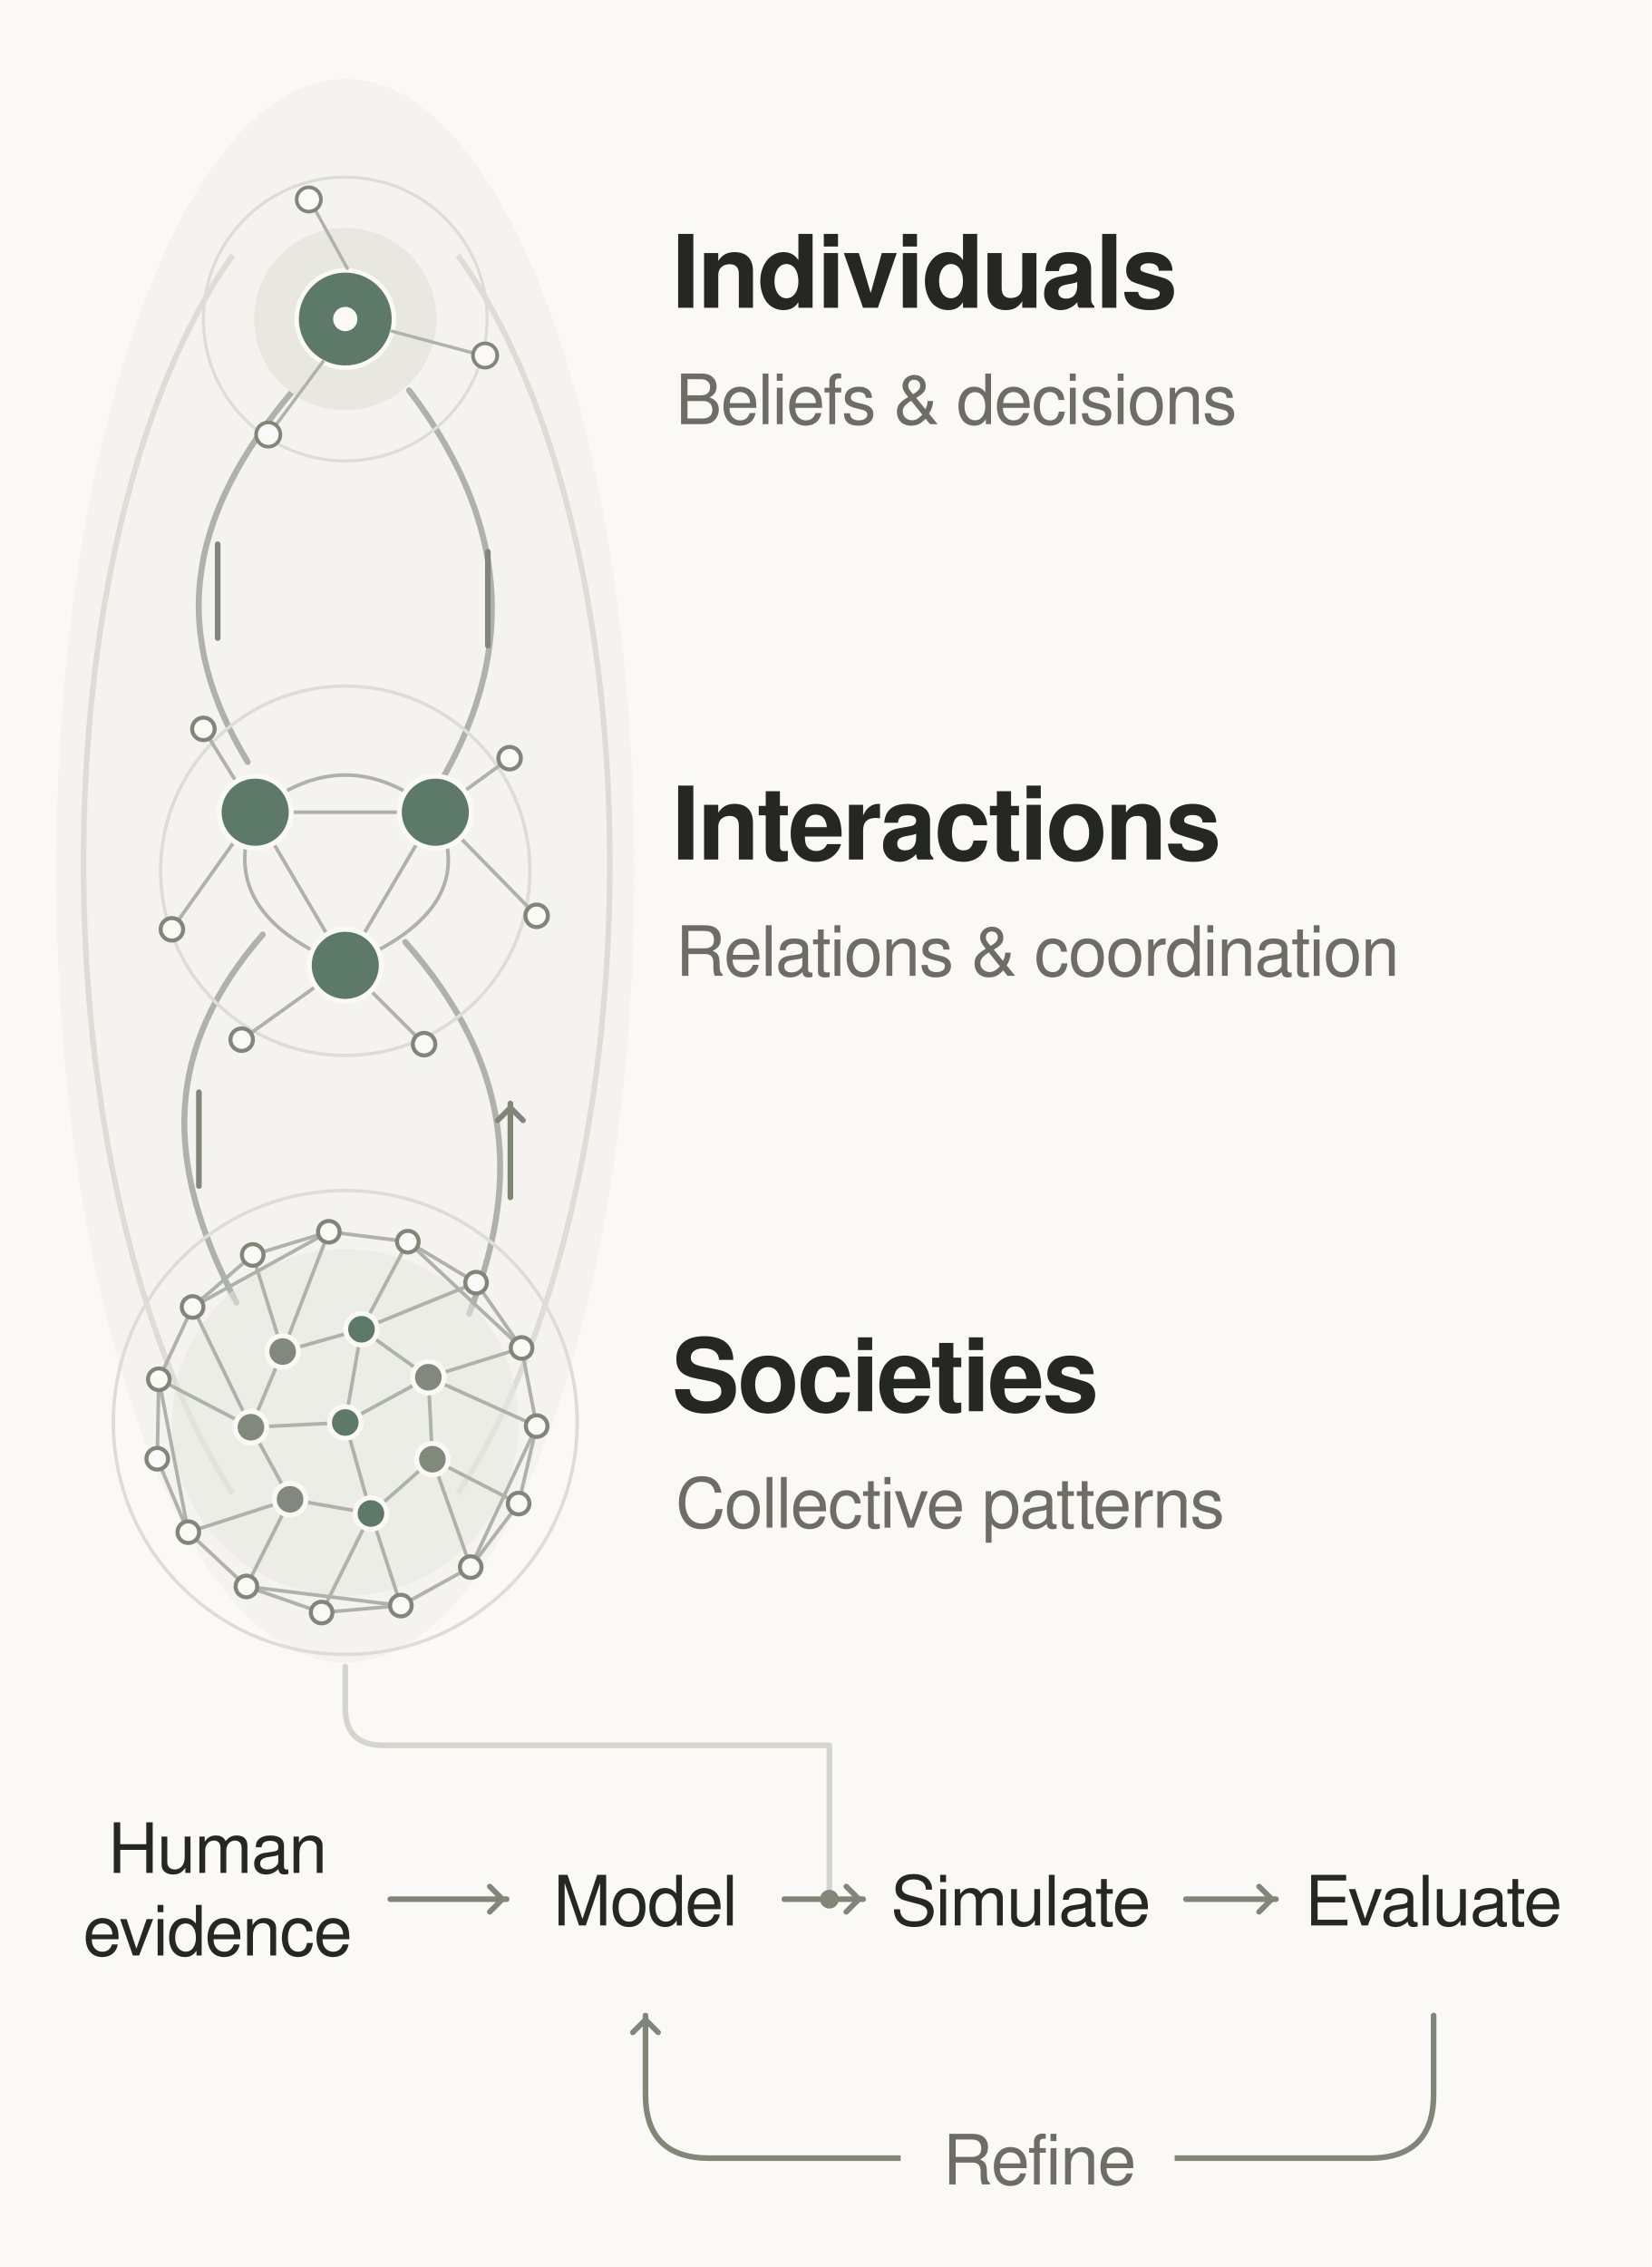
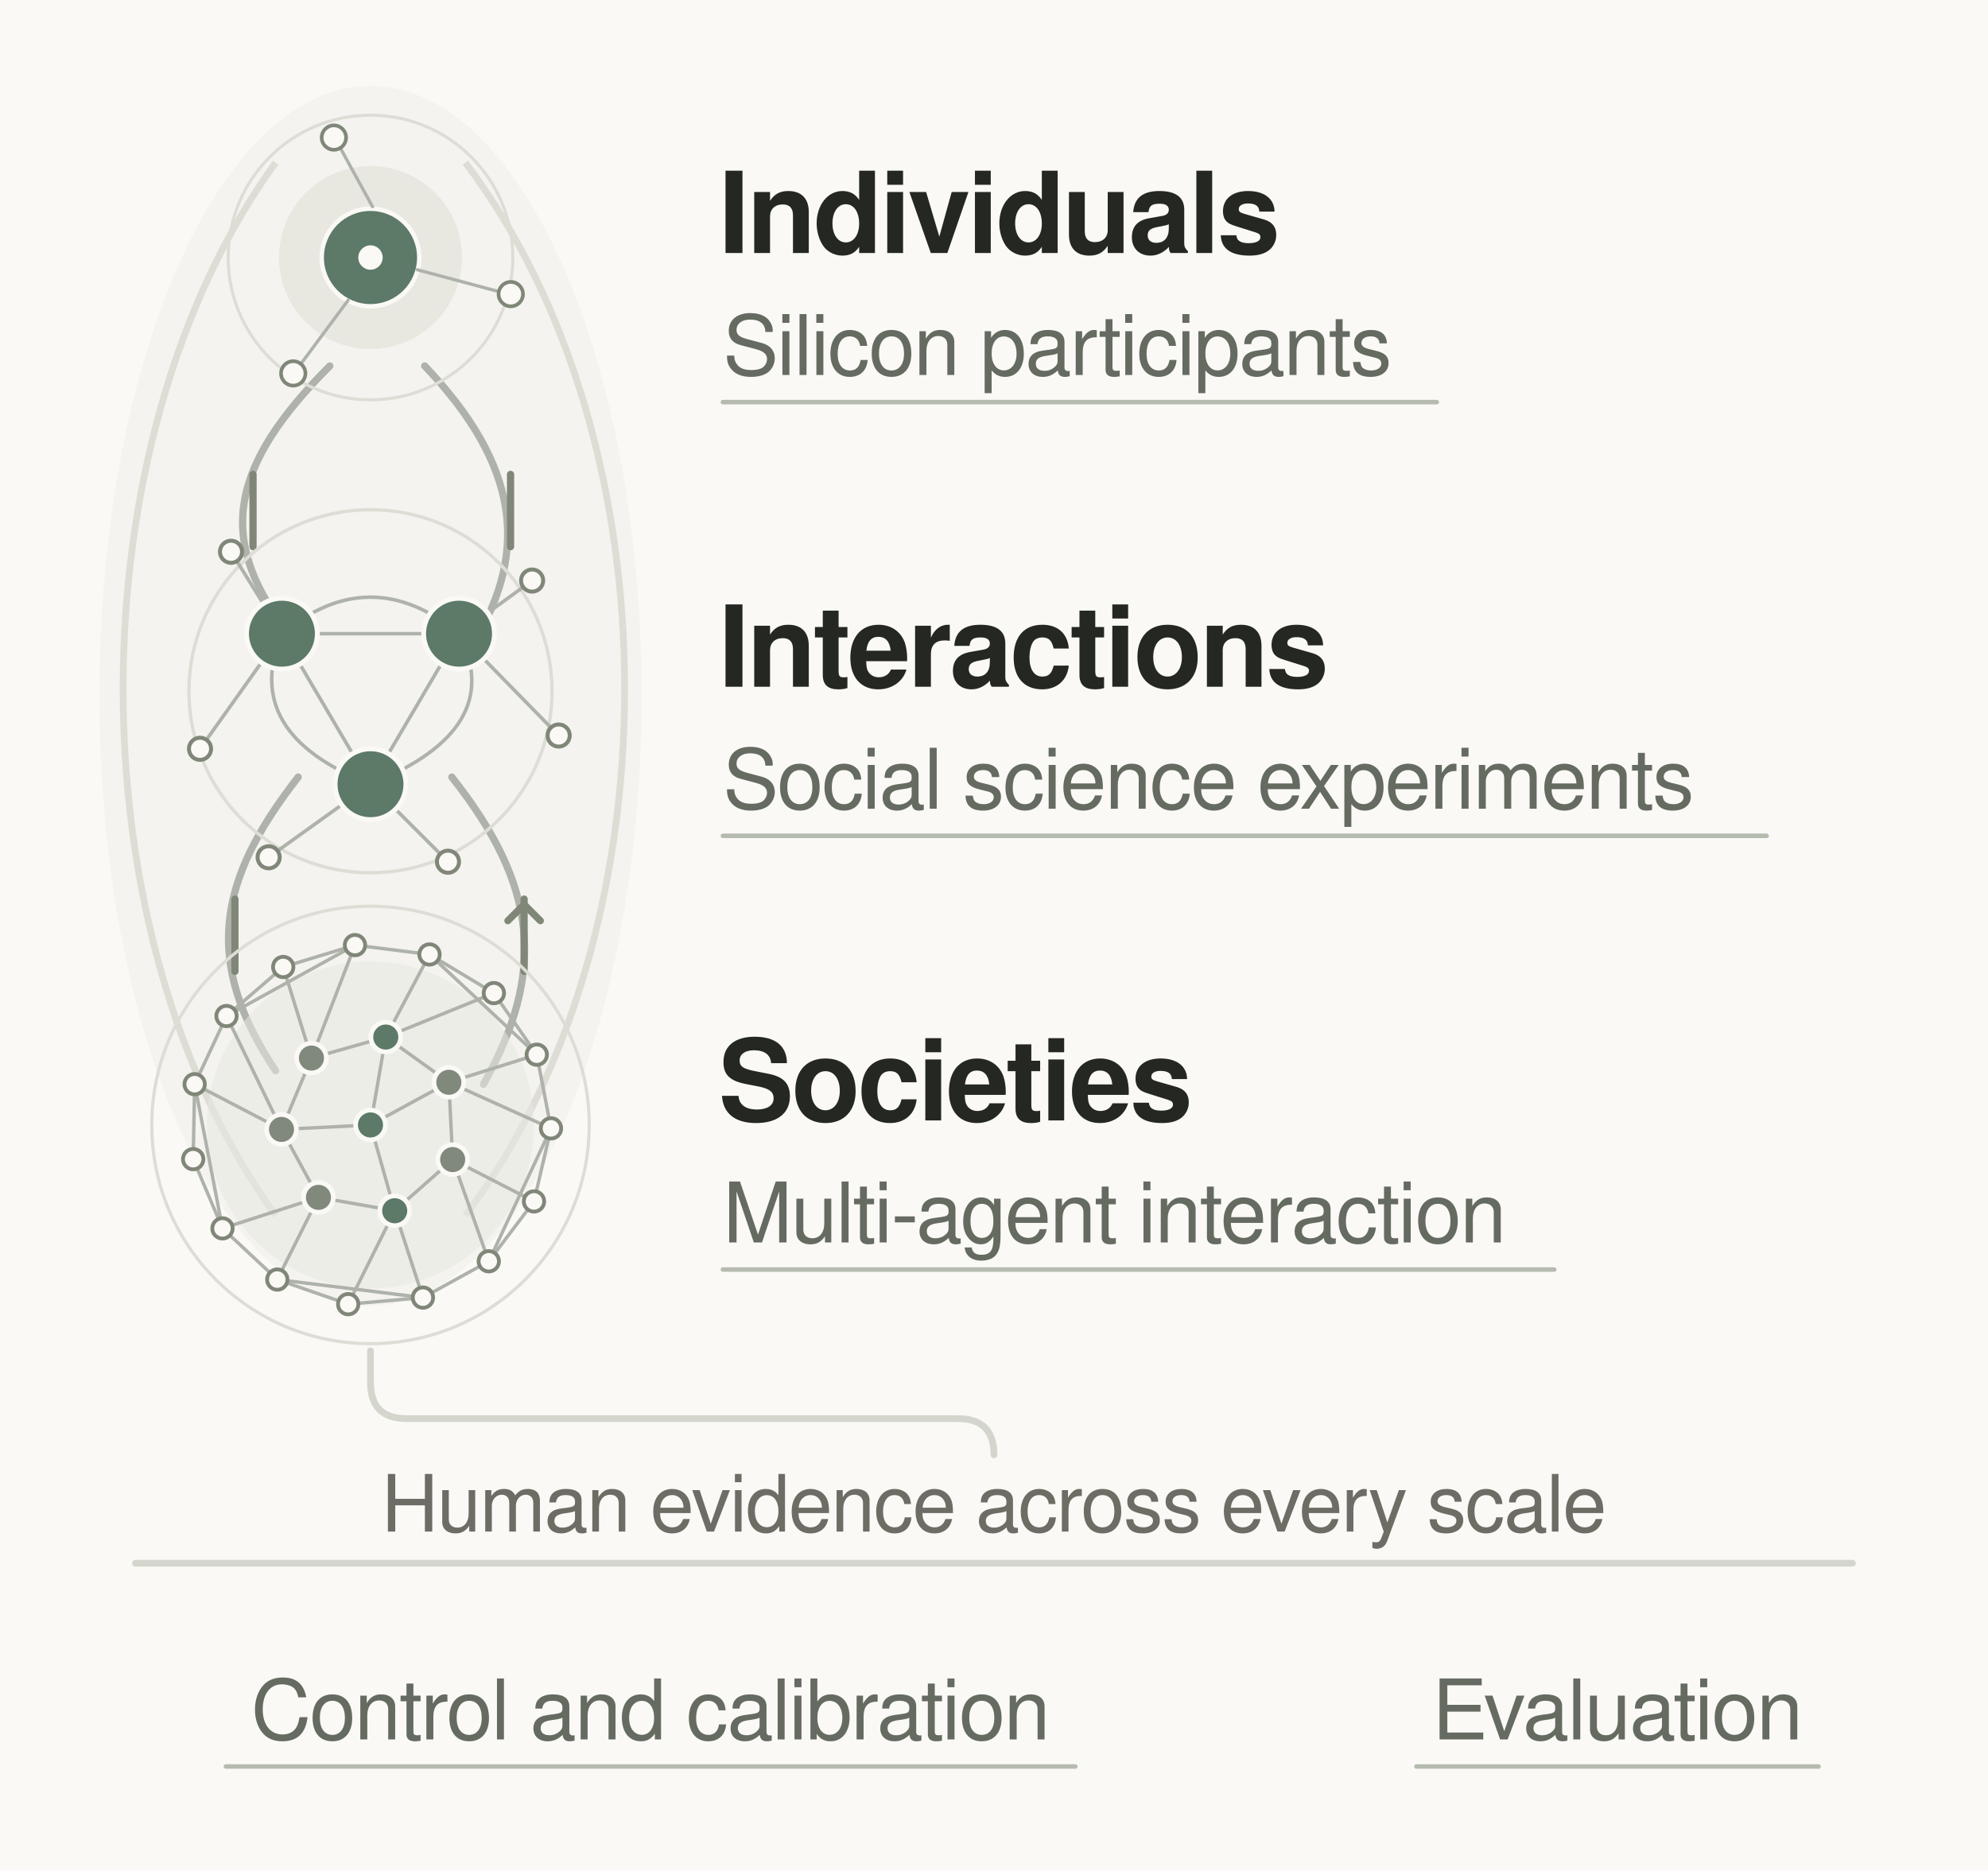
- <svg xmlns="http://www.w3.org/2000/svg" width="440" height="604" viewBox="0 0 440 604" class="field-mobile-svg" role="img" aria-labelledby="field-mobile-title field-mobile-desc">
+ <svg xmlns="http://www.w3.org/2000/svg" width="440" height="414" viewBox="0 0 440 414" class="field-mobile-svg" role="group" aria-labelledby="field-mobile-title" aria-describedby="field-mobile-desc">
  <defs>
    <style>
-    .field-mobile-svg{font-family:-apple-system,BlinkMacSystemFont,"Segoe UI",Helvetica,Arial,sans-serif}
-    .field-mobile-paper{fill:#faf9f6}.field-mobile-ink{fill:#252723}.field-mobile-muted{fill:#6d6c65}
-    .field-mobile-line{fill:none;stroke:#d4d5cd;stroke-width:1.5;stroke-linecap:round;stroke-linejoin:round}
-    .field-mobile-orbit{fill:none;stroke:#ddddd6;stroke-width:1.5}
-    .field-mobile-edge{fill:none;stroke:#aeb2aa;stroke-width:1.6;stroke-linecap:round;stroke-linejoin:round}
-    .field-mobile-accent{fill:none;stroke:#808779;stroke-width:1.5;stroke-linecap:round;stroke-linejoin:round}
-    .field-mobile-node{fill:#faf9f6;stroke:#808779;stroke-width:1.8}
-    .field-mobile-solid{fill:#81897d;stroke:#faf9f6;stroke-width:2.2}
-    .field-mobile-key{fill:#5d7968}
-  .field-mobile-label{fill:#252723;font-size:27px;font-weight:600;letter-spacing:-.6px}
-    .field-mobile-copy{fill:#6d6c65;font-size:18.5px;letter-spacing:-.3px}
-    .field-mobile-step{fill:#252723;font-size:18.5px;font-weight:500;letter-spacing:-.3px}
-   </style>
+  .field-mobile-svg{font-family:-apple-system,BlinkMacSystemFont,"Segoe UI",Helvetica,Arial,sans-serif}
+  .field-mobile-paper{fill:#faf9f6}.field-mobile-ink{fill:#252723}.field-mobile-muted{fill:#6d6c65}
+  .field-mobile-line{fill:none;stroke:#d4d5cd;stroke-width:1.5;stroke-linecap:round;stroke-linejoin:round}
+  .field-mobile-orbit{fill:none;stroke:#ddddd6;stroke-width:1.5}
+  .field-mobile-edge{fill:none;stroke:#aeb2aa;stroke-width:1.6;stroke-linecap:round;stroke-linejoin:round}
+  .field-mobile-accent{fill:none;stroke:#808779;stroke-width:1.6;stroke-linecap:round;stroke-linejoin:round}
+  .field-mobile-node{fill:#faf9f6;stroke:#808779;stroke-width:1.8}
+  .field-mobile-solid{fill:#81897d;stroke:#faf9f6;stroke-width:2.2}
+  .field-mobile-key{fill:#5d7968}
+  .field-mobile-label{fill:#252723;font-size:25px;font-weight:600;letter-spacing:-.6px}
+  .field-mobile-topic{fill:#666b62;font-size:18.5px;letter-spacing:-.35px}
+  .field-mobile-cue{fill:#6d6c65;font-size:17.5px;letter-spacing:-.3px}
+  .field-mobile-svg .field-topic-link{cursor:pointer;outline:none}
+  .field-mobile-hit{fill:transparent;stroke:transparent;stroke-width:2;pointer-events:all}
+  .field-mobile-underline{fill:none;stroke:#b6bbb0;stroke-width:1;stroke-linecap:round}
+  .field-mobile-svg .field-topic-link:hover .field-mobile-hit{fill:#eeede7;fill-opacity:.6}
+  .field-mobile-svg .field-topic-link:hover .field-mobile-topic{fill:#252723}
+  .field-mobile-svg .field-topic-link:hover .field-mobile-underline{stroke:#627a69;stroke-width:1.6}
+  .field-mobile-svg .field-topic-link[aria-current="true"] .field-mobile-hit{fill:#eeede7;fill-opacity:.7;stroke:#a6aea0}
+  .field-mobile-svg .field-topic-link[aria-current="true"] .field-mobile-topic{fill:#252723;font-weight:600}
+  .field-mobile-svg .field-topic-link:focus-visible .field-mobile-hit{fill:#eeede7;fill-opacity:.6;stroke:#627a69;stroke-width:3}
+  .field-mobile-svg .field-topic-link:focus-visible .field-mobile-topic{fill:#252723}
+  @media (forced-colors:active){.field-mobile-svg .field-topic-link:focus-visible .field-mobile-hit,.field-mobile-svg .field-topic-link[aria-current="true"] .field-mobile-hit{stroke:Highlight;fill:none}}
+  </style>
    <marker id="field-mobile-arrow" viewBox="0 0 8 8" refX="6" refY="4" markerWidth="6" markerHeight="6" orient="auto-start-reverse">
      <path d="m2 1 3 3-3 3" fill="none" stroke="#808779" stroke-width="1.3" stroke-linecap="round" stroke-linejoin="round" />
    </marker>
  </defs>
-   <rect width="440" height="604" class="field-mobile-paper" />
+   <rect width="440" height="414" class="field-mobile-paper" />
  <g aria-hidden="true">
-     <ellipse cx="92" cy="232" rx="77" ry="211" fill="#f4f3ef" />
-     <path d="M62 68C9 143 9 315 62 398M122 68C176 143 176 315 122 398" class="field-mobile-orbit" />
-     <path d="M79 103C48 139 46 170 66 203M109 104C138 142 136 177 117 209M70 249C44 279 43 309 63 347M108 251C138 285 138 317 125 350" class="field-mobile-edge" />
-     <path d="M58 145v25M130 172v-25M53 291v25M136 319v-25" class="field-mobile-accent" marker-end="url(#field-mobile-arrow)" />
-     <g transform="translate(92 85) scale(.54) translate(-216 -130)">
+     <ellipse cx="82" cy="154" rx="60" ry="135" fill="#f4f3ef" />
+     <path d="M61 36C16 98 16 207 61 269M103 36C150 98 150 207 103 269" class="field-mobile-orbit" />
+     <path d="M73 81C51 103 48 119 63 139M94 81C115 103 117 122 105 142M66 172C48 195 45 213 61 237M100 172C119 196 121 215 107 240" class="field-mobile-edge" />
+     <path d="M56 105v16M113 121v-16M52 199v16M116 215v-16" class="field-mobile-accent" marker-end="url(#field-mobile-arrow)" />
+   </g>
+   <a class="field-topic-link" data-topic="silicon-participants" href="https://awesome.social-atoms.org/?topic=silicon-participants#papers" aria-label="Individuals — Browse Silicon participants papers" tabindex="0">
+     <rect x="12" y="10" width="416" height="94" rx="12" class="field-mobile-hit" />
+     <g aria-hidden="true" transform="translate(82 57) scale(0.45) translate(-216 -130)">
      <circle cx="216" cy="130" r="70" class="field-mobile-orbit" />
      <circle cx="216" cy="130" r="45" fill="#e8e8e1" />
      <circle cx="216" cy="130" r="24" class="field-mobile-solid field-mobile-key" />
      <path class="field-mobile-edge" d="M217 105l-17-31M239 136l41 11M205 151l-23 31" />
      <circle cx="198" cy="71" r="6" class="field-mobile-node" />
      <circle cx="285" cy="148" r="6" class="field-mobile-node" />
      <circle cx="178" cy="187" r="6" class="field-mobile-node" />
      <circle cx="216" cy="130" r="6" fill="#faf9f6" />
    </g>
-     <g transform="translate(92 232) scale(.6) translate(-600 -130)">
+     <text x="159" y="56" class="field-mobile-label">Individuals</text>
+     <text x="160" y="83" class="field-mobile-topic">Silicon participants</text>
+     <path d="M160 89h158" class="field-mobile-underline" />
+   </a>
+   <a class="field-topic-link" data-topic="social-experiments" href="https://awesome.social-atoms.org/?topic=social-experiments#papers" aria-label="Interactions — Browse Social science experiments papers" tabindex="0">
+     <rect x="12" y="106" width="416" height="94" rx="12" class="field-mobile-hit" />
+     <g aria-hidden="true" transform="translate(82 153) scale(0.49) translate(-600 -130)">
      <circle cx="600" cy="130" r="82" class="field-mobile-orbit" />
      <path class="field-mobile-edge" d="M560 104Q600 71 640 104M640 104Q662 147 600 172M600 172Q541 149 560 104M560 104 600 172 640 104Z" />
      <path class="field-mobile-edge" d="M560 104 537 67M640 104 673 80M600 172 635 207M560 104 523 156M600 172 554 205M640 104 685 150" />
      <circle cx="560" cy="104" r="16" class="field-mobile-solid field-mobile-key" />
      <circle cx="640" cy="104" r="16" class="field-mobile-solid field-mobile-key" />
      <circle cx="600" cy="172" r="16" class="field-mobile-solid field-mobile-key" />
      <circle cx="537" cy="67" r="5" class="field-mobile-node" />
      <circle cx="673" cy="80" r="5" class="field-mobile-node" />
      <circle cx="635" cy="207" r="5" class="field-mobile-node" />
      <circle cx="523" cy="156" r="5" class="field-mobile-node" />
      <circle cx="554" cy="205" r="5" class="field-mobile-node" />
      <circle cx="685" cy="150" r="5" class="field-mobile-node" />
    </g>
-     <g transform="translate(92 379) scale(.6) translate(-984 -130)">
+     <text x="159" y="152" class="field-mobile-label">Interactions</text>
+     <text x="160" y="179" class="field-mobile-topic">Social science experiments</text>
+     <path d="M160 185h231" class="field-mobile-underline" />
+   </a>
+   <a class="field-topic-link" data-topic="multi-agent" href="https://awesome.social-atoms.org/?topic=multi-agent#papers" aria-label="Societies — Browse Multi-agent interaction papers" tabindex="0">
+     <rect x="12" y="202" width="416" height="94" rx="12" class="field-mobile-hit" />
+     <g aria-hidden="true" transform="translate(82 249) scale(0.47) translate(-984 -130)">
      <circle cx="984" cy="130" r="103" class="field-mobile-orbit" />
      <circle cx="984" cy="130" r="77" fill="#e8e8e1" opacity=".55" />
      <g class="field-mobile-edge">
        <path d="M984.0 130.0 1020.9 109.9" />
        <path d="M984.0 130.0 995.4 170.4" />
        <path d="M984.0 130.0 942.1 132.1" />
        <path d="M984.0 130.0 991.2 88.6" />
        <path d="M1020.9 109.9 1022.7 146.3" />
        <path d="M1020.9 109.9 991.2 88.6" />
        <path d="M1020.9 109.9 1062.3 96.9" />
        <path d="M1020.9 109.9 1069.0 131.6" />
        <path d="M1022.7 146.3 995.4 170.4" />
        <path d="M1022.7 146.3 1061.0 166.0" />
        <path d="M1022.7 146.3 1039.7 194.2" />
        <path d="M995.4 170.4 959.5 164.1" />
        <path d="M995.4 170.4 1008.7 211.3" />
        <path d="M995.4 170.4 973.5 214.4" />
        <path d="M959.5 164.1 942.1 132.1" />
        <path d="M959.5 164.1 940.1 202.8" />
        <path d="M959.5 164.1 914.3 178.7" />
        <path d="M942.1 132.1 956.2 98.5" />
        <path d="M942.1 132.1 901.2 110.8" />
        <path d="M942.1 132.1 916.2 78.7" />
        <path d="M956.2 98.5 991.2 88.6" />
        <path d="M956.2 98.5 942.9 55.6" />
        <path d="M956.2 98.5 976.7 45.3" />
        <path d="M991.2 88.6 1011.8 49.7" />
        <path d="M991.2 88.6 1042.1 67.9" />
        <path d="M1062.3 96.9 1069.0 131.6" />
        <path d="M1062.3 96.9 1011.8 49.7" />
        <path d="M1062.3 96.9 1042.1 67.9" />
        <path d="M1069.0 131.6 1061.0 166.0" />
        <path d="M1069.0 131.6 1039.7 194.2" />
        <path d="M1061.0 166.0 1039.7 194.2" />
        <path d="M1039.7 194.2 1008.7 211.3" />
        <path d="M1008.7 211.3 973.5 214.4" />
        <path d="M1008.7 211.3 940.1 202.8" />
        <path d="M973.5 214.4 940.1 202.8" />
        <path d="M940.1 202.8 914.3 178.7" />
        <path d="M914.3 178.7 900.5 146.1" />
        <path d="M914.3 178.7 901.2 110.8" />
        <path d="M900.5 146.1 901.2 110.8" />
        <path d="M901.2 110.8 916.2 78.7" />
        <path d="M916.2 78.7 942.9 55.6" />
        <path d="M916.2 78.7 976.7 45.3" />
        <path d="M942.9 55.6 976.7 45.3" />
        <path d="M976.7 45.3 1011.8 49.7" />
        <path d="M1011.8 49.7 1042.1 67.9" />
      </g>
      <circle cx="984.0" cy="130.0" r="7" class="field-mobile-solid field-mobile-key" />
      <circle cx="1020.9" cy="109.9" r="7" class="field-mobile-solid" />
      <circle cx="1022.7" cy="146.3" r="7" class="field-mobile-solid" />
      <circle cx="995.4" cy="170.4" r="7" class="field-mobile-solid field-mobile-key" />
      <circle cx="959.5" cy="164.1" r="7" class="field-mobile-solid" />
      <circle cx="942.1" cy="132.1" r="7" class="field-mobile-solid" />
      <circle cx="956.2" cy="98.5" r="7" class="field-mobile-solid" />
      <circle cx="991.2" cy="88.6" r="7" class="field-mobile-solid field-mobile-key" />
      <circle cx="1062.3" cy="96.9" r="4.8" class="field-mobile-node" />
      <circle cx="1069.0" cy="131.6" r="4.8" class="field-mobile-node" />
      <circle cx="1061.0" cy="166.0" r="4.8" class="field-mobile-node" />
      <circle cx="1039.7" cy="194.2" r="4.8" class="field-mobile-node" />
      <circle cx="1008.7" cy="211.3" r="4.8" class="field-mobile-node" />
      <circle cx="973.5" cy="214.4" r="4.8" class="field-mobile-node" />
      <circle cx="940.1" cy="202.8" r="4.8" class="field-mobile-node" />
      <circle cx="914.3" cy="178.7" r="4.8" class="field-mobile-node" />
      <circle cx="900.5" cy="146.1" r="4.8" class="field-mobile-node" />
      <circle cx="901.2" cy="110.8" r="4.8" class="field-mobile-node" />
      <circle cx="916.2" cy="78.7" r="4.8" class="field-mobile-node" />
      <circle cx="942.9" cy="55.6" r="4.8" class="field-mobile-node" />
      <circle cx="976.7" cy="45.3" r="4.8" class="field-mobile-node" />
      <circle cx="1011.8" cy="49.7" r="4.8" class="field-mobile-node" />
      <circle cx="1042.1" cy="67.9" r="4.8" class="field-mobile-node" />
    </g>
+     <text x="159" y="248" class="field-mobile-label">Societies</text>
+     <text x="160" y="275" class="field-mobile-topic">Multi-agent interaction</text>
+     <path d="M160 281h184" class="field-mobile-underline" />
+   </a>
+   <g aria-hidden="true" class="field-mobile-line">
+     <path d="M82 299v7q0 8 8 8h122q8 0 8 8M30 346h380" />
  </g>
-   <text x="179" y="82" class="field-mobile-label">Individuals</text>
-   <text x="180" y="113" class="field-mobile-copy">Beliefs &amp; decisions</text>
-   <text x="179" y="229" class="field-mobile-label">Interactions</text>
-   <text x="180" y="260" class="field-mobile-copy">Relations &amp; coordination</text>
-   <text x="179" y="376" class="field-mobile-label">Societies</text>
-   <text x="180" y="407" class="field-mobile-copy">Collective patterns</text>
-   <path d="M92 444v11q0 10 10 10h119v41" class="field-mobile-line" />
-   <circle cx="221" cy="506" r="2.5" fill="#808779" />
-   <g class="field-mobile-step" text-anchor="middle">
-     <text x="58" y="499">Human<tspan x="58" dy="22">evidence</tspan>
-     </text>
-     <text x="172" y="513">Model</text>
-     <text x="272" y="513">Simulate</text>
-     <text x="382" y="513">Evaluate</text>
-   </g>
-   <g class="field-mobile-accent" aria-hidden="true" marker-end="url(#field-mobile-arrow)">
-     <path d="M104 506h31" />
-     <path d="M209 506h21" />
-     <path d="M316 506h24" />
-     <path d="M382 537v21q0 17-17 17H189q-17 0-17-17v-21" />
-   </g>
-   <rect x="240" y="559" width="73" height="31" class="field-mobile-paper" />
-   <text x="277" y="582" class="field-mobile-copy" text-anchor="middle">Refine</text>
+   <text x="220" y="339" text-anchor="middle" class="field-mobile-cue">Human evidence across every scale</text>
+   <a class="field-topic-link" data-topic="control-calibration" href="https://awesome.social-atoms.org/?topic=control-calibration#papers" aria-label="Browse Control and calibration papers" tabindex="0">
+     <rect x="12" y="346" width="264" height="66" rx="12" class="field-mobile-hit" />
+     <text x="144.0" y="385" text-anchor="middle" class="field-mobile-topic">Control and calibration</text>
+     <path d="M50.0 391h188" class="field-mobile-underline" />
+   </a>
+   <a class="field-topic-link" data-topic="evaluation" href="https://awesome.social-atoms.org/?topic=evaluation#papers" aria-label="Browse Evaluation papers" tabindex="0">
+     <rect x="288" y="346" width="140" height="66" rx="12" class="field-mobile-hit" />
+     <text x="358.0" y="385" text-anchor="middle" class="field-mobile-topic">Evaluation</text>
+     <path d="M313.5 391h89" class="field-mobile-underline" />
+   </a>
</svg>
